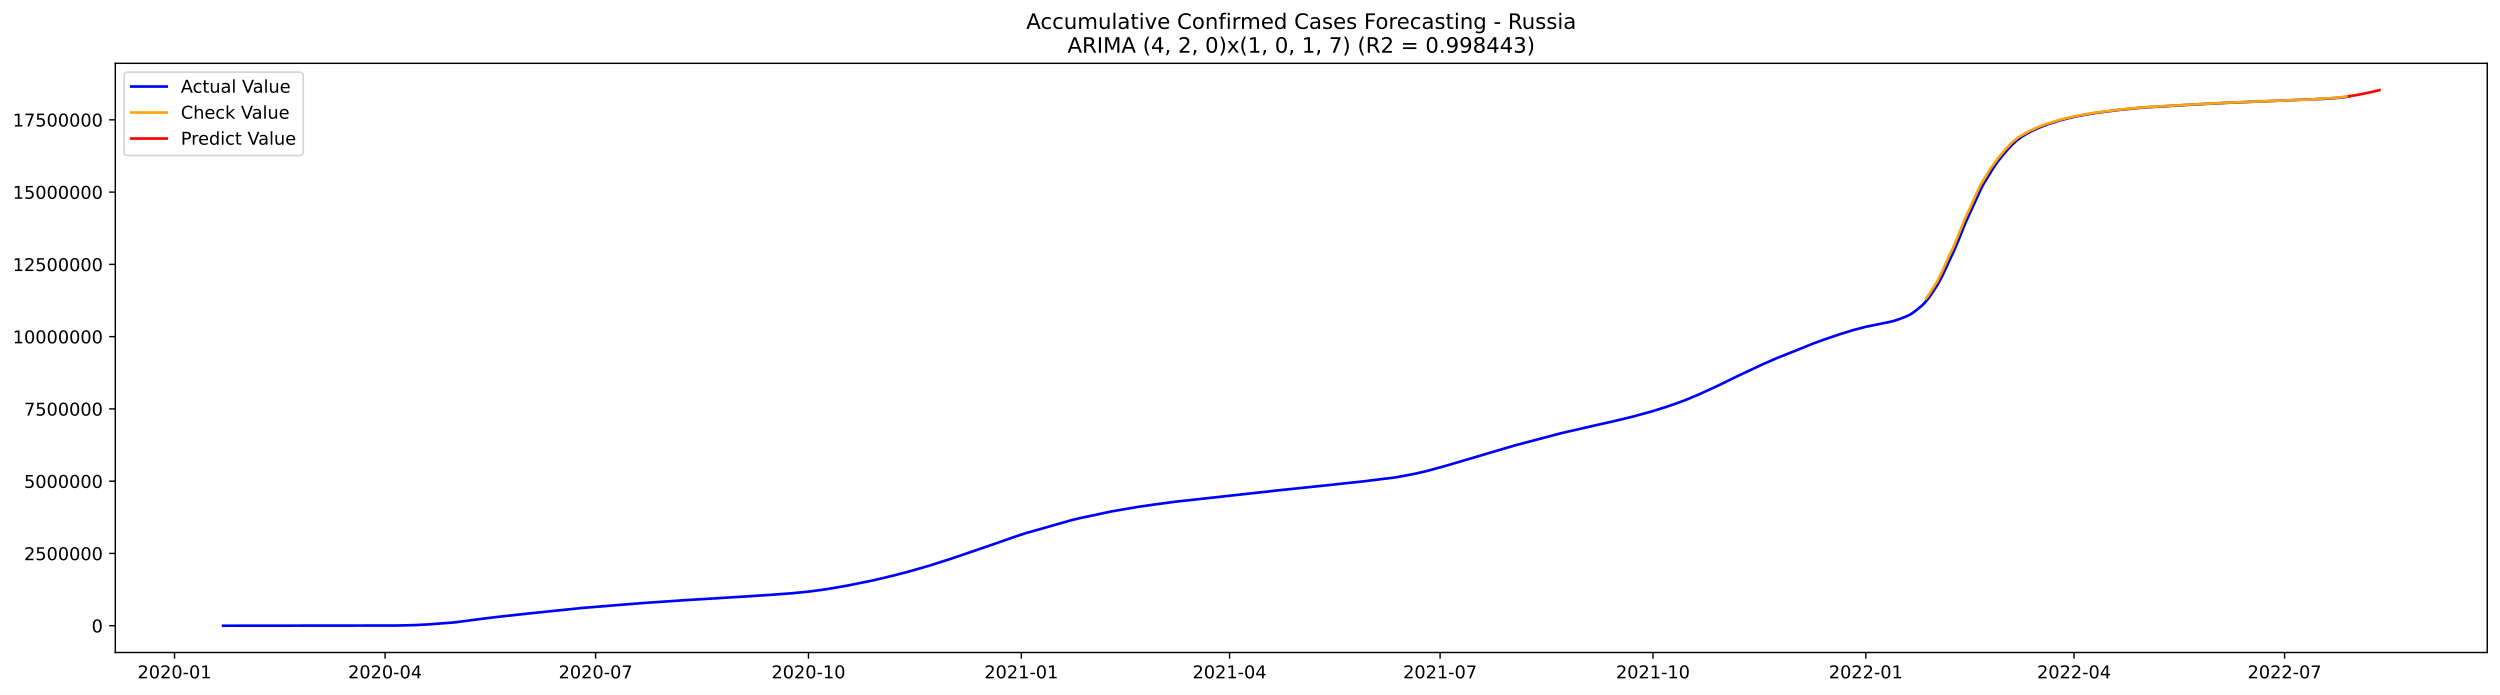
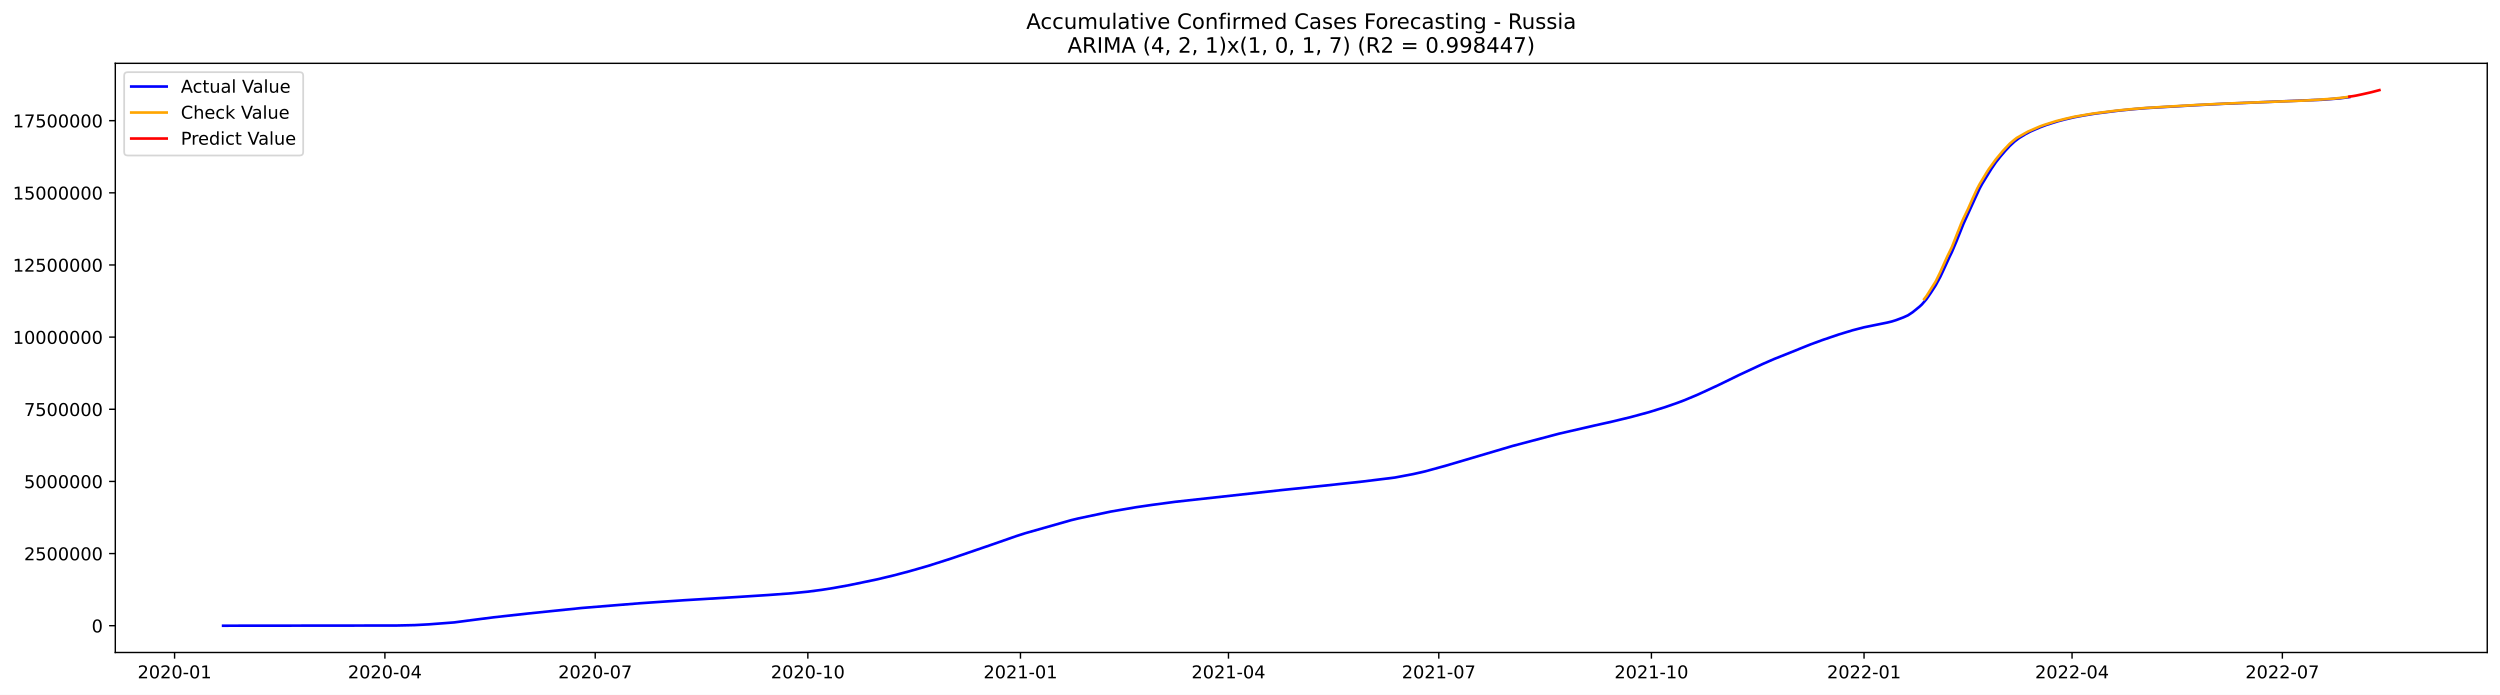
<svg xmlns="http://www.w3.org/2000/svg" xmlns:xlink="http://www.w3.org/1999/xlink" width="1411.5pt" height="392.274pt" viewBox="0 0 1411.5 392.274" version="1.1">
  <defs>
    <style type="text/css">*{stroke-linejoin: round; stroke-linecap: butt}</style>
  </defs>
  <g id="figure_1">
    <g id="patch_1">
      <path d="M 0 392.274  L 1411.5 392.274  L 1411.5 0  L 0 0  z " style="fill: #ffffff" />
    </g>
    <g id="axes_1">
      <g id="patch_2">
        <path d="M 65.1 368.396  L 1404.3 368.396  L 1404.3 35.755  L 65.1 35.755  z " style="fill: #ffffff" />
      </g>
      <g id="matplotlib.axis_1">
        <g id="xtick_1">
          <g id="line2d_1">
            <defs>
-               <path id="m074d031aac" d="M 0 0  L 0 3.5  " style="stroke: #000000; stroke-width: 0.8" />
+               <path id="md9a8043c31" d="M 0 0  L 0 3.5  " style="stroke: #000000; stroke-width: 0.8" />
            </defs>
            <g>
-               <use xlink:href="#m074d031aac" x="98.541" y="368.396" style="stroke: #000000; stroke-width: 0.8" />
+               <use xlink:href="#md9a8043c31" x="98.57" y="368.396" style="stroke: #000000; stroke-width: 0.8" />
            </g>
          </g>
          <g id="text_1">
-             <g transform="translate(77.64941 382.9939)scale(0.1 -0.1)">
+             <g transform="translate(77.67881 382.9939)scale(0.1 -0.1)">
              <defs>
                <path id="DejaVuSans-32" d="M 1228 531  L 3431 531  L 3431 0  L 469 0  L 469 531  Q 828 903 1448 1529  Q 2069 2156 2228 2338  Q 2531 2678 2651 2914  Q 2772 3150 2772 3378  Q 2772 3750 2511 3984  Q 2250 4219 1831 4219  Q 1534 4219 1204 4116  Q 875 4013 500 3803  L 500 4441  Q 881 4594 1212 4672  Q 1544 4750 1819 4750  Q 2544 4750 2975 4387  Q 3406 4025 3406 3419  Q 3406 3131 3298 2873  Q 3191 2616 2906 2266  Q 2828 2175 2409 1742  Q 1991 1309 1228 531  z " transform="scale(0.015625)" />
                <path id="DejaVuSans-30" d="M 2034 4250  Q 1547 4250 1301 3770  Q 1056 3291 1056 2328  Q 1056 1369 1301 889  Q 1547 409 2034 409  Q 2525 409 2770 889  Q 3016 1369 3016 2328  Q 3016 3291 2770 3770  Q 2525 4250 2034 4250  z M 2034 4750  Q 2819 4750 3233 4129  Q 3647 3509 3647 2328  Q 3647 1150 3233 529  Q 2819 -91 2034 -91  Q 1250 -91 836 529  Q 422 1150 422 2328  Q 422 3509 836 4129  Q 1250 4750 2034 4750  z " transform="scale(0.015625)" />
                <path id="DejaVuSans-2d" d="M 313 2009  L 1997 2009  L 1997 1497  L 313 1497  L 313 2009  z " transform="scale(0.015625)" />
                <path id="DejaVuSans-31" d="M 794 531  L 1825 531  L 1825 4091  L 703 3866  L 703 4441  L 1819 4666  L 2450 4666  L 2450 531  L 3481 531  L 3481 0  L 794 0  L 794 531  z " transform="scale(0.015625)" />
              </defs>
              <use xlink:href="#DejaVuSans-32" />
              <use xlink:href="#DejaVuSans-30" x="63.623" />
              <use xlink:href="#DejaVuSans-32" x="127.246" />
              <use xlink:href="#DejaVuSans-30" x="190.869" />
              <use xlink:href="#DejaVuSans-2d" x="254.492" />
              <use xlink:href="#DejaVuSans-30" x="290.576" />
              <use xlink:href="#DejaVuSans-31" x="354.199" />
            </g>
          </g>
        </g>
        <g id="xtick_2">
          <g id="line2d_2">
            <g>
-               <use xlink:href="#m074d031aac" x="217.412" y="368.396" style="stroke: #000000; stroke-width: 0.8" />
+               <use xlink:href="#md9a8043c31" x="217.314" y="368.396" style="stroke: #000000; stroke-width: 0.8" />
            </g>
          </g>
          <g id="text_2">
-             <g transform="translate(196.521 382.9939)scale(0.1 -0.1)">
+             <g transform="translate(196.423 382.9939)scale(0.1 -0.1)">
              <defs>
                <path id="DejaVuSans-34" d="M 2419 4116  L 825 1625  L 2419 1625  L 2419 4116  z M 2253 4666  L 3047 4666  L 3047 1625  L 3713 1625  L 3713 1100  L 3047 1100  L 3047 0  L 2419 0  L 2419 1100  L 313 1100  L 313 1709  L 2253 4666  z " transform="scale(0.015625)" />
              </defs>
              <use xlink:href="#DejaVuSans-32" />
              <use xlink:href="#DejaVuSans-30" x="63.623" />
              <use xlink:href="#DejaVuSans-32" x="127.246" />
              <use xlink:href="#DejaVuSans-30" x="190.869" />
              <use xlink:href="#DejaVuSans-2d" x="254.492" />
              <use xlink:href="#DejaVuSans-30" x="290.576" />
              <use xlink:href="#DejaVuSans-34" x="354.199" />
            </g>
          </g>
        </g>
        <g id="xtick_3">
          <g id="line2d_3">
            <g>
-               <use xlink:href="#m074d031aac" x="336.284" y="368.396" style="stroke: #000000; stroke-width: 0.8" />
+               <use xlink:href="#md9a8043c31" x="336.059" y="368.396" style="stroke: #000000; stroke-width: 0.8" />
            </g>
          </g>
          <g id="text_3">
-             <g transform="translate(315.3927 382.9939)scale(0.1 -0.1)">
+             <g transform="translate(315.1673 382.9939)scale(0.1 -0.1)">
              <defs>
                <path id="DejaVuSans-37" d="M 525 4666  L 3525 4666  L 3525 4397  L 1831 0  L 1172 0  L 2766 4134  L 525 4134  L 525 4666  z " transform="scale(0.015625)" />
              </defs>
              <use xlink:href="#DejaVuSans-32" />
              <use xlink:href="#DejaVuSans-30" x="63.623" />
              <use xlink:href="#DejaVuSans-32" x="127.246" />
              <use xlink:href="#DejaVuSans-30" x="190.869" />
              <use xlink:href="#DejaVuSans-2d" x="254.492" />
              <use xlink:href="#DejaVuSans-30" x="290.576" />
              <use xlink:href="#DejaVuSans-37" x="354.199" />
            </g>
          </g>
        </g>
        <g id="xtick_4">
          <g id="line2d_4">
            <g>
-               <use xlink:href="#m074d031aac" x="456.462" y="368.396" style="stroke: #000000; stroke-width: 0.8" />
+               <use xlink:href="#md9a8043c31" x="456.108" y="368.396" style="stroke: #000000; stroke-width: 0.8" />
            </g>
          </g>
          <g id="text_4">
-             <g transform="translate(435.5706 382.9939)scale(0.1 -0.1)">
+             <g transform="translate(435.2164 382.9939)scale(0.1 -0.1)">
              <use xlink:href="#DejaVuSans-32" />
              <use xlink:href="#DejaVuSans-30" x="63.623" />
              <use xlink:href="#DejaVuSans-32" x="127.246" />
              <use xlink:href="#DejaVuSans-30" x="190.869" />
              <use xlink:href="#DejaVuSans-2d" x="254.492" />
              <use xlink:href="#DejaVuSans-31" x="290.576" />
              <use xlink:href="#DejaVuSans-30" x="354.199" />
            </g>
          </g>
        </g>
        <g id="xtick_5">
          <g id="line2d_5">
            <g>
-               <use xlink:href="#m074d031aac" x="576.64" y="368.396" style="stroke: #000000; stroke-width: 0.8" />
+               <use xlink:href="#md9a8043c31" x="576.157" y="368.396" style="stroke: #000000; stroke-width: 0.8" />
            </g>
          </g>
          <g id="text_5">
-             <g transform="translate(555.7485 382.9939)scale(0.1 -0.1)">
+             <g transform="translate(555.2655 382.9939)scale(0.1 -0.1)">
              <use xlink:href="#DejaVuSans-32" />
              <use xlink:href="#DejaVuSans-30" x="63.623" />
              <use xlink:href="#DejaVuSans-32" x="127.246" />
              <use xlink:href="#DejaVuSans-31" x="190.869" />
              <use xlink:href="#DejaVuSans-2d" x="254.492" />
              <use xlink:href="#DejaVuSans-30" x="290.576" />
              <use xlink:href="#DejaVuSans-31" x="354.199" />
            </g>
          </g>
        </g>
        <g id="xtick_6">
          <g id="line2d_6">
            <g>
-               <use xlink:href="#m074d031aac" x="694.205" y="368.396" style="stroke: #000000; stroke-width: 0.8" />
+               <use xlink:href="#md9a8043c31" x="693.596" y="368.396" style="stroke: #000000; stroke-width: 0.8" />
            </g>
          </g>
          <g id="text_6">
-             <g transform="translate(673.3139 382.9939)scale(0.1 -0.1)">
+             <g transform="translate(672.7048 382.9939)scale(0.1 -0.1)">
              <use xlink:href="#DejaVuSans-32" />
              <use xlink:href="#DejaVuSans-30" x="63.623" />
              <use xlink:href="#DejaVuSans-32" x="127.246" />
              <use xlink:href="#DejaVuSans-31" x="190.869" />
              <use xlink:href="#DejaVuSans-2d" x="254.492" />
              <use xlink:href="#DejaVuSans-30" x="290.576" />
              <use xlink:href="#DejaVuSans-34" x="354.199" />
            </g>
          </g>
        </g>
        <g id="xtick_7">
          <g id="line2d_7">
            <g>
-               <use xlink:href="#m074d031aac" x="813.077" y="368.396" style="stroke: #000000; stroke-width: 0.8" />
+               <use xlink:href="#md9a8043c31" x="812.34" y="368.396" style="stroke: #000000; stroke-width: 0.8" />
            </g>
          </g>
          <g id="text_7">
-             <g transform="translate(792.1855 382.9939)scale(0.1 -0.1)">
+             <g transform="translate(791.4491 382.9939)scale(0.1 -0.1)">
              <use xlink:href="#DejaVuSans-32" />
              <use xlink:href="#DejaVuSans-30" x="63.623" />
              <use xlink:href="#DejaVuSans-32" x="127.246" />
              <use xlink:href="#DejaVuSans-31" x="190.869" />
              <use xlink:href="#DejaVuSans-2d" x="254.492" />
              <use xlink:href="#DejaVuSans-30" x="290.576" />
              <use xlink:href="#DejaVuSans-37" x="354.199" />
            </g>
          </g>
        </g>
        <g id="xtick_8">
          <g id="line2d_8">
            <g>
-               <use xlink:href="#m074d031aac" x="933.255" y="368.396" style="stroke: #000000; stroke-width: 0.8" />
+               <use xlink:href="#md9a8043c31" x="932.39" y="368.396" style="stroke: #000000; stroke-width: 0.8" />
            </g>
          </g>
          <g id="text_8">
-             <g transform="translate(912.3634 382.9939)scale(0.1 -0.1)">
+             <g transform="translate(911.4982 382.9939)scale(0.1 -0.1)">
              <use xlink:href="#DejaVuSans-32" />
              <use xlink:href="#DejaVuSans-30" x="63.623" />
              <use xlink:href="#DejaVuSans-32" x="127.246" />
              <use xlink:href="#DejaVuSans-31" x="190.869" />
              <use xlink:href="#DejaVuSans-2d" x="254.492" />
              <use xlink:href="#DejaVuSans-31" x="290.576" />
              <use xlink:href="#DejaVuSans-30" x="354.199" />
            </g>
          </g>
        </g>
        <g id="xtick_9">
          <g id="line2d_9">
            <g>
-               <use xlink:href="#m074d031aac" x="1053.433" y="368.396" style="stroke: #000000; stroke-width: 0.8" />
+               <use xlink:href="#md9a8043c31" x="1052.439" y="368.396" style="stroke: #000000; stroke-width: 0.8" />
            </g>
          </g>
          <g id="text_9">
-             <g transform="translate(1032.541 382.9939)scale(0.1 -0.1)">
+             <g transform="translate(1031.547 382.9939)scale(0.1 -0.1)">
              <use xlink:href="#DejaVuSans-32" />
              <use xlink:href="#DejaVuSans-30" x="63.623" />
              <use xlink:href="#DejaVuSans-32" x="127.246" />
              <use xlink:href="#DejaVuSans-32" x="190.869" />
              <use xlink:href="#DejaVuSans-2d" x="254.492" />
              <use xlink:href="#DejaVuSans-30" x="290.576" />
              <use xlink:href="#DejaVuSans-31" x="354.199" />
            </g>
          </g>
        </g>
        <g id="xtick_10">
          <g id="line2d_10">
            <g>
-               <use xlink:href="#m074d031aac" x="1170.998" y="368.396" style="stroke: #000000; stroke-width: 0.8" />
+               <use xlink:href="#md9a8043c31" x="1169.878" y="368.396" style="stroke: #000000; stroke-width: 0.8" />
            </g>
          </g>
          <g id="text_10">
-             <g transform="translate(1150.107 382.9939)scale(0.1 -0.1)">
+             <g transform="translate(1148.987 382.9939)scale(0.1 -0.1)">
              <use xlink:href="#DejaVuSans-32" />
              <use xlink:href="#DejaVuSans-30" x="63.623" />
              <use xlink:href="#DejaVuSans-32" x="127.246" />
              <use xlink:href="#DejaVuSans-32" x="190.869" />
              <use xlink:href="#DejaVuSans-2d" x="254.492" />
              <use xlink:href="#DejaVuSans-30" x="290.576" />
              <use xlink:href="#DejaVuSans-34" x="354.199" />
            </g>
          </g>
        </g>
        <g id="xtick_11">
          <g id="line2d_11">
            <g>
-               <use xlink:href="#m074d031aac" x="1289.87" y="368.396" style="stroke: #000000; stroke-width: 0.8" />
+               <use xlink:href="#md9a8043c31" x="1288.622" y="368.396" style="stroke: #000000; stroke-width: 0.8" />
            </g>
          </g>
          <g id="text_11">
-             <g transform="translate(1268.978 382.9939)scale(0.1 -0.1)">
+             <g transform="translate(1267.731 382.9939)scale(0.1 -0.1)">
              <use xlink:href="#DejaVuSans-32" />
              <use xlink:href="#DejaVuSans-30" x="63.623" />
              <use xlink:href="#DejaVuSans-32" x="127.246" />
              <use xlink:href="#DejaVuSans-32" x="190.869" />
              <use xlink:href="#DejaVuSans-2d" x="254.492" />
              <use xlink:href="#DejaVuSans-30" x="290.576" />
              <use xlink:href="#DejaVuSans-37" x="354.199" />
            </g>
          </g>
        </g>
      </g>
      <g id="matplotlib.axis_2">
        <g id="ytick_1">
          <g id="line2d_12">
            <defs>
-               <path id="mcab93f24d8" d="M 0 0  L -3.5 0  " style="stroke: #000000; stroke-width: 0.8" />
+               <path id="m7328757eec" d="M 0 0  L -3.5 0  " style="stroke: #000000; stroke-width: 0.8" />
            </defs>
            <g>
-               <use xlink:href="#mcab93f24d8" x="65.1" y="353.276" style="stroke: #000000; stroke-width: 0.8" />
+               <use xlink:href="#m7328757eec" x="65.1" y="353.276" style="stroke: #000000; stroke-width: 0.8" />
            </g>
          </g>
          <g id="text_12">
            <g transform="translate(51.7375 357.0747)scale(0.1 -0.1)">
              <use xlink:href="#DejaVuSans-30" />
            </g>
          </g>
        </g>
        <g id="ytick_2">
          <g id="line2d_13">
            <g>
-               <use xlink:href="#mcab93f24d8" x="65.1" y="312.472" style="stroke: #000000; stroke-width: 0.8" />
+               <use xlink:href="#m7328757eec" x="65.1" y="312.541" style="stroke: #000000; stroke-width: 0.8" />
            </g>
          </g>
          <g id="text_13">
-             <g transform="translate(13.5625 316.2709)scale(0.1 -0.1)">
+             <g transform="translate(13.5625 316.3399)scale(0.1 -0.1)">
              <defs>
                <path id="DejaVuSans-35" d="M 691 4666  L 3169 4666  L 3169 4134  L 1269 4134  L 1269 2991  Q 1406 3038 1543 3061  Q 1681 3084 1819 3084  Q 2600 3084 3056 2656  Q 3513 2228 3513 1497  Q 3513 744 3044 326  Q 2575 -91 1722 -91  Q 1428 -91 1123 -41  Q 819 9 494 109  L 494 744  Q 775 591 1075 516  Q 1375 441 1709 441  Q 2250 441 2565 725  Q 2881 1009 2881 1497  Q 2881 1984 2565 2268  Q 2250 2553 1709 2553  Q 1456 2553 1204 2497  Q 953 2441 691 2322  L 691 4666  z " transform="scale(0.015625)" />
              </defs>
              <use xlink:href="#DejaVuSans-32" />
              <use xlink:href="#DejaVuSans-35" x="63.623" />
              <use xlink:href="#DejaVuSans-30" x="127.246" />
              <use xlink:href="#DejaVuSans-30" x="190.869" />
              <use xlink:href="#DejaVuSans-30" x="254.492" />
              <use xlink:href="#DejaVuSans-30" x="318.115" />
              <use xlink:href="#DejaVuSans-30" x="381.738" />
            </g>
          </g>
        </g>
        <g id="ytick_3">
          <g id="line2d_14">
            <g>
-               <use xlink:href="#mcab93f24d8" x="65.1" y="271.668" style="stroke: #000000; stroke-width: 0.8" />
+               <use xlink:href="#m7328757eec" x="65.1" y="271.806" style="stroke: #000000; stroke-width: 0.8" />
            </g>
          </g>
          <g id="text_14">
-             <g transform="translate(13.5625 275.4671)scale(0.1 -0.1)">
+             <g transform="translate(13.5625 275.605)scale(0.1 -0.1)">
              <use xlink:href="#DejaVuSans-35" />
              <use xlink:href="#DejaVuSans-30" x="63.623" />
              <use xlink:href="#DejaVuSans-30" x="127.246" />
              <use xlink:href="#DejaVuSans-30" x="190.869" />
              <use xlink:href="#DejaVuSans-30" x="254.492" />
              <use xlink:href="#DejaVuSans-30" x="318.115" />
              <use xlink:href="#DejaVuSans-30" x="381.738" />
            </g>
          </g>
        </g>
        <g id="ytick_4">
          <g id="line2d_15">
            <g>
-               <use xlink:href="#mcab93f24d8" x="65.1" y="230.864" style="stroke: #000000; stroke-width: 0.8" />
+               <use xlink:href="#m7328757eec" x="65.1" y="231.071" style="stroke: #000000; stroke-width: 0.8" />
            </g>
          </g>
          <g id="text_15">
-             <g transform="translate(13.5625 234.6634)scale(0.1 -0.1)">
+             <g transform="translate(13.5625 234.8702)scale(0.1 -0.1)">
              <use xlink:href="#DejaVuSans-37" />
              <use xlink:href="#DejaVuSans-35" x="63.623" />
              <use xlink:href="#DejaVuSans-30" x="127.246" />
              <use xlink:href="#DejaVuSans-30" x="190.869" />
              <use xlink:href="#DejaVuSans-30" x="254.492" />
              <use xlink:href="#DejaVuSans-30" x="318.115" />
              <use xlink:href="#DejaVuSans-30" x="381.738" />
            </g>
          </g>
        </g>
        <g id="ytick_5">
          <g id="line2d_16">
            <g>
-               <use xlink:href="#mcab93f24d8" x="65.1" y="190.06" style="stroke: #000000; stroke-width: 0.8" />
+               <use xlink:href="#m7328757eec" x="65.1" y="190.336" style="stroke: #000000; stroke-width: 0.8" />
            </g>
          </g>
          <g id="text_16">
-             <g transform="translate(7.2 193.8596)scale(0.1 -0.1)">
+             <g transform="translate(7.2 194.1354)scale(0.1 -0.1)">
              <use xlink:href="#DejaVuSans-31" />
              <use xlink:href="#DejaVuSans-30" x="63.623" />
              <use xlink:href="#DejaVuSans-30" x="127.246" />
              <use xlink:href="#DejaVuSans-30" x="190.869" />
              <use xlink:href="#DejaVuSans-30" x="254.492" />
              <use xlink:href="#DejaVuSans-30" x="318.115" />
              <use xlink:href="#DejaVuSans-30" x="381.738" />
              <use xlink:href="#DejaVuSans-30" x="445.361" />
            </g>
          </g>
        </g>
        <g id="ytick_6">
          <g id="line2d_17">
            <g>
-               <use xlink:href="#mcab93f24d8" x="65.1" y="149.257" style="stroke: #000000; stroke-width: 0.8" />
+               <use xlink:href="#m7328757eec" x="65.1" y="149.601" style="stroke: #000000; stroke-width: 0.8" />
            </g>
          </g>
          <g id="text_17">
-             <g transform="translate(7.2 153.0558)scale(0.1 -0.1)">
+             <g transform="translate(7.2 153.4005)scale(0.1 -0.1)">
              <use xlink:href="#DejaVuSans-31" />
              <use xlink:href="#DejaVuSans-32" x="63.623" />
              <use xlink:href="#DejaVuSans-35" x="127.246" />
              <use xlink:href="#DejaVuSans-30" x="190.869" />
              <use xlink:href="#DejaVuSans-30" x="254.492" />
              <use xlink:href="#DejaVuSans-30" x="318.115" />
              <use xlink:href="#DejaVuSans-30" x="381.738" />
              <use xlink:href="#DejaVuSans-30" x="445.361" />
            </g>
          </g>
        </g>
        <g id="ytick_7">
          <g id="line2d_18">
            <g>
-               <use xlink:href="#mcab93f24d8" x="65.1" y="108.453" style="stroke: #000000; stroke-width: 0.8" />
+               <use xlink:href="#m7328757eec" x="65.1" y="108.866" style="stroke: #000000; stroke-width: 0.8" />
            </g>
          </g>
          <g id="text_18">
-             <g transform="translate(7.2 112.252)scale(0.1 -0.1)">
+             <g transform="translate(7.2 112.6657)scale(0.1 -0.1)">
              <use xlink:href="#DejaVuSans-31" />
              <use xlink:href="#DejaVuSans-35" x="63.623" />
              <use xlink:href="#DejaVuSans-30" x="127.246" />
              <use xlink:href="#DejaVuSans-30" x="190.869" />
              <use xlink:href="#DejaVuSans-30" x="254.492" />
              <use xlink:href="#DejaVuSans-30" x="318.115" />
              <use xlink:href="#DejaVuSans-30" x="381.738" />
              <use xlink:href="#DejaVuSans-30" x="445.361" />
            </g>
          </g>
        </g>
        <g id="ytick_8">
          <g id="line2d_19">
            <g>
-               <use xlink:href="#mcab93f24d8" x="65.1" y="67.649" style="stroke: #000000; stroke-width: 0.8" />
+               <use xlink:href="#m7328757eec" x="65.1" y="68.132" style="stroke: #000000; stroke-width: 0.8" />
            </g>
          </g>
          <g id="text_19">
-             <g transform="translate(7.2 71.44821)scale(0.1 -0.1)">
+             <g transform="translate(7.2 71.93087)scale(0.1 -0.1)">
              <use xlink:href="#DejaVuSans-31" />
              <use xlink:href="#DejaVuSans-37" x="63.623" />
              <use xlink:href="#DejaVuSans-35" x="127.246" />
              <use xlink:href="#DejaVuSans-30" x="190.869" />
              <use xlink:href="#DejaVuSans-30" x="254.492" />
              <use xlink:href="#DejaVuSans-30" x="318.115" />
              <use xlink:href="#DejaVuSans-30" x="381.738" />
              <use xlink:href="#DejaVuSans-30" x="445.361" />
            </g>
          </g>
        </g>
      </g>
      <g id="line2d_20">
-         <path d="M 125.973 353.276  L 223.944 353.172  L 234.394 352.931  L 242.232 352.506  L 256.601 351.408  L 265.745 350.209  L 278.808 348.531  L 298.402 346.368  L 328.446 343.268  L 361.103 340.607  L 385.923 338.903  L 415.967 337.078  L 434.255 335.902  L 447.318 334.931  L 456.462 334.022  L 462.993 333.179  L 469.525 332.193  L 478.669 330.575  L 493.038 327.643  L 503.488 325.201  L 513.938 322.463  L 524.389 319.46  L 537.451 315.294  L 554.433 309.487  L 559.658 307.696  L 574.027 302.679  L 579.252 300.986  L 605.378 293.564  L 609.297 292.621  L 627.585 288.741  L 641.954 286.269  L 651.098 284.935  L 664.161 283.195  L 724.25 276.565  L 747.763 274.132  L 769.97 271.74  L 788.258 269.482  L 798.708 267.502  L 805.239 266.021  L 816.996 262.786  L 854.878 251.585  L 881.004 244.68  L 900.598 240.17  L 911.048 237.836  L 921.498 235.311  L 931.949 232.478  L 941.093 229.627  L 947.624 227.355  L 951.543 225.89  L 959.38 222.616  L 971.137 217.186  L 981.587 212.069  L 994.65 205.939  L 1002.488 202.492  L 1023.388 194.103  L 1029.92 191.707  L 1039.064 188.592  L 1046.901 186.204  L 1053.433 184.511  L 1058.658 183.439  L 1066.496 181.849  L 1069.108 181.216  L 1071.721 180.391  L 1075.64 178.916  L 1078.252 177.739  L 1080.865 176.011  L 1084.783 172.837  L 1086.09 171.628  L 1088.702 168.602  L 1091.315 164.806  L 1093.927 160.762  L 1096.54 155.937  L 1099.153 150.34  L 1101.765 144.641  L 1103.071 141.963  L 1105.684 135.808  L 1109.603 126.016  L 1116.134 111.677  L 1118.747 106.041  L 1120.053 103.595  L 1125.278 95.076  L 1127.891 91.22  L 1130.503 87.925  L 1133.116 84.855  L 1135.728 82.02  L 1138.341 79.559  L 1140.954 77.546  L 1144.872 75.145  L 1147.485 73.773  L 1152.71 71.487  L 1156.629 69.999  L 1163.16 67.946  L 1167.079 66.924  L 1172.304 65.698  L 1177.529 64.723  L 1184.061 63.643  L 1197.124 61.988  L 1206.268 61.082  L 1212.799 60.539  L 1240.231 58.926  L 1257.213 58.064  L 1313.383 55.747  L 1322.527 55.005  L 1326.446 54.489  L 1326.446 54.489  " clip-path="url(#p7a6445a2a6)" style="fill: none; stroke: #0000ff; stroke-width: 1.5; stroke-linecap: square" />
+         <path d="M 125.973 353.276  L 223.839 353.172  L 234.278 352.932  L 242.107 352.508  L 256.461 351.411  L 265.595 350.215  L 278.644 348.539  L 298.217 346.38  L 328.229 343.285  L 360.851 340.628  L 385.644 338.928  L 415.656 337.105  L 433.925 335.932  L 446.974 334.962  L 456.108 334.055  L 463.937 333.034  L 470.461 332.01  L 479.596 330.355  L 495.254 327.103  L 504.388 324.921  L 513.523 322.515  L 523.962 319.517  L 537.01 315.358  L 553.974 309.561  L 559.193 307.773  L 573.547 302.764  L 578.767 301.074  L 604.864 293.665  L 608.779 292.724  L 627.047 288.85  L 641.401 286.382  L 650.535 285.05  L 663.584 283.313  L 723.609 276.694  L 747.096 274.265  L 769.279 271.877  L 787.548 269.623  L 797.987 267.647  L 804.511 266.168  L 816.255 262.939  L 854.097 251.756  L 880.194 244.864  L 899.768 240.361  L 910.207 238.031  L 920.646 235.51  L 931.085 232.682  L 940.219 229.836  L 946.743 227.568  L 950.658 226.105  L 958.487 222.836  L 970.231 217.416  L 981.975 211.684  L 995.024 205.598  L 1001.548 202.747  L 1022.426 194.372  L 1028.951 191.98  L 1038.085 188.871  L 1045.914 186.486  L 1052.439 184.796  L 1057.658 183.726  L 1065.487 182.139  L 1068.097 181.507  L 1070.707 180.683  L 1074.622 179.21  L 1077.231 178.036  L 1079.841 176.31  L 1083.756 173.142  L 1085.061 171.935  L 1087.67 168.914  L 1090.28 165.124  L 1092.89 161.088  L 1095.5 156.27  L 1098.11 150.683  L 1100.719 144.994  L 1102.024 142.32  L 1104.634 136.176  L 1108.549 126.4  L 1115.073 112.086  L 1117.683 106.459  L 1118.988 104.017  L 1124.207 95.512  L 1126.817 91.663  L 1129.427 88.374  L 1132.036 85.309  L 1134.646 82.478  L 1137.256 80.022  L 1139.866 78.012  L 1143.78 75.615  L 1146.39 74.245  L 1151.61 71.964  L 1155.524 70.477  L 1162.049 68.428  L 1165.963 67.408  L 1171.183 66.184  L 1176.402 65.21  L 1182.927 64.132  L 1195.976 62.481  L 1205.11 61.576  L 1211.634 61.033  L 1239.037 59.424  L 1256 58.563  L 1312.11 56.249  L 1321.244 55.509  L 1325.159 54.993  L 1326.464 54.796  L 1326.464 54.796  " clip-path="url(#p4a870db085)" style="fill: none; stroke: #0000ff; stroke-width: 1.5; stroke-linecap: square" />
      </g>
      <g id="line2d_21">
-         <path d="M 1087.396 168.557  L 1088.702 166.879  L 1093.927 158.625  L 1096.54 153.263  L 1100.459 144.486  L 1103.071 139.149  L 1109.603 122.975  L 1112.215 117.579  L 1114.828 111.651  L 1117.441 106.01  L 1118.747 103.535  L 1123.972 94.989  L 1127.891 89.586  L 1131.81 84.839  L 1135.728 80.708  L 1138.341 78.495  L 1139.647 77.427  L 1146.179 73.782  L 1151.404 71.451  L 1155.323 70  L 1163.16 67.585  L 1167.079 66.606  L 1172.304 65.42  L 1182.755 63.638  L 1197.124 61.845  L 1206.268 60.957  L 1212.799 60.446  L 1224.556 59.754  L 1237.618 58.985  L 1250.681 58.31  L 1265.05 57.671  L 1304.239 56.188  L 1318.608 55.218  L 1325.139 54.471  L 1326.446 54.295  L 1326.446 54.295  " clip-path="url(#p7a6445a2a6)" style="fill: none; stroke: #ffa500; stroke-width: 1.5; stroke-linecap: square" />
+         <path d="M 1086.366 168.875  L 1087.67 167.186  L 1092.89 158.93  L 1095.5 153.595  L 1099.414 144.864  L 1102.024 139.529  L 1107.244 126.31  L 1108.549 123.363  L 1111.158 117.964  L 1113.768 112.063  L 1116.378 106.424  L 1117.683 103.976  L 1121.597 97.482  L 1122.902 95.432  L 1126.817 90.03  L 1130.732 85.305  L 1134.646 81.16  L 1137.256 78.946  L 1138.561 77.911  L 1143.78 74.958  L 1145.085 74.239  L 1151.61 71.424  L 1154.219 70.484  L 1160.744 68.423  L 1165.963 67.093  L 1171.183 65.907  L 1181.622 64.129  L 1194.671 62.482  L 1202.5 61.704  L 1210.329 61.029  L 1224.683 60.163  L 1241.647 59.199  L 1257.305 58.452  L 1274.269 57.791  L 1291.232 57.157  L 1302.976 56.691  L 1317.33 55.72  L 1323.854 54.979  L 1326.464 54.584  L 1326.464 54.584  " clip-path="url(#p4a870db085)" style="fill: none; stroke: #ffa500; stroke-width: 1.5; stroke-linecap: square" />
      </g>
      <g id="line2d_22">
-         <path d="M 1326.446 54.295  L 1327.752 54.089  L 1329.058 53.891  L 1330.364 53.696  L 1331.671 53.463  L 1332.977 53.198  L 1334.283 52.934  L 1335.59 52.662  L 1336.896 52.38  L 1338.202 52.103  L 1339.508 51.828  L 1340.815 51.525  L 1342.121 51.2  L 1343.427 50.876  " clip-path="url(#p7a6445a2a6)" style="fill: none; stroke: #ff0000; stroke-width: 1.5; stroke-linecap: square" />
+         <path d="M 1326.464 54.584  L 1327.769 54.38  L 1329.074 54.18  L 1330.378 53.939  L 1331.683 53.666  L 1332.988 53.392  L 1334.293 53.108  L 1335.598 52.811  L 1336.903 52.519  L 1338.208 52.228  L 1339.513 51.909  L 1340.818 51.567  L 1342.122 51.226  L 1343.427 50.876  " clip-path="url(#p4a870db085)" style="fill: none; stroke: #ff0000; stroke-width: 1.5; stroke-linecap: square" />
      </g>
      <g id="patch_3">
        <path d="M 65.1 368.396  L 65.1 35.755  " style="fill: none; stroke: #000000; stroke-width: 0.8; stroke-linejoin: miter; stroke-linecap: square" />
      </g>
      <g id="patch_4">
        <path d="M 1404.3 368.396  L 1404.3 35.755  " style="fill: none; stroke: #000000; stroke-width: 0.8; stroke-linejoin: miter; stroke-linecap: square" />
      </g>
      <g id="patch_5">
        <path d="M 65.1 368.396  L 1404.3 368.396  " style="fill: none; stroke: #000000; stroke-width: 0.8; stroke-linejoin: miter; stroke-linecap: square" />
      </g>
      <g id="patch_6">
        <path d="M 65.1 35.755  L 1404.3 35.755  " style="fill: none; stroke: #000000; stroke-width: 0.8; stroke-linejoin: miter; stroke-linecap: square" />
      </g>
      <g id="text_20">
        <g transform="translate(579.4322 16.31812)scale(0.12 -0.12)">
          <defs>
            <path id="DejaVuSans-41" d="M 2188 4044  L 1331 1722  L 3047 1722  L 2188 4044  z M 1831 4666  L 2547 4666  L 4325 0  L 3669 0  L 3244 1197  L 1141 1197  L 716 0  L 50 0  L 1831 4666  z " transform="scale(0.015625)" />
            <path id="DejaVuSans-63" d="M 3122 3366  L 3122 2828  Q 2878 2963 2633 3030  Q 2388 3097 2138 3097  Q 1578 3097 1268 2742  Q 959 2388 959 1747  Q 959 1106 1268 751  Q 1578 397 2138 397  Q 2388 397 2633 464  Q 2878 531 3122 666  L 3122 134  Q 2881 22 2623 -34  Q 2366 -91 2075 -91  Q 1284 -91 818 406  Q 353 903 353 1747  Q 353 2603 823 3093  Q 1294 3584 2113 3584  Q 2378 3584 2631 3529  Q 2884 3475 3122 3366  z " transform="scale(0.015625)" />
            <path id="DejaVuSans-75" d="M 544 1381  L 544 3500  L 1119 3500  L 1119 1403  Q 1119 906 1312 657  Q 1506 409 1894 409  Q 2359 409 2629 706  Q 2900 1003 2900 1516  L 2900 3500  L 3475 3500  L 3475 0  L 2900 0  L 2900 538  Q 2691 219 2414 64  Q 2138 -91 1772 -91  Q 1169 -91 856 284  Q 544 659 544 1381  z M 1991 3584  L 1991 3584  z " transform="scale(0.015625)" />
            <path id="DejaVuSans-6d" d="M 3328 2828  Q 3544 3216 3844 3400  Q 4144 3584 4550 3584  Q 5097 3584 5394 3201  Q 5691 2819 5691 2113  L 5691 0  L 5113 0  L 5113 2094  Q 5113 2597 4934 2840  Q 4756 3084 4391 3084  Q 3944 3084 3684 2787  Q 3425 2491 3425 1978  L 3425 0  L 2847 0  L 2847 2094  Q 2847 2600 2669 2842  Q 2491 3084 2119 3084  Q 1678 3084 1418 2786  Q 1159 2488 1159 1978  L 1159 0  L 581 0  L 581 3500  L 1159 3500  L 1159 2956  Q 1356 3278 1631 3431  Q 1906 3584 2284 3584  Q 2666 3584 2933 3390  Q 3200 3197 3328 2828  z " transform="scale(0.015625)" />
            <path id="DejaVuSans-6c" d="M 603 4863  L 1178 4863  L 1178 0  L 603 0  L 603 4863  z " transform="scale(0.015625)" />
            <path id="DejaVuSans-61" d="M 2194 1759  Q 1497 1759 1228 1600  Q 959 1441 959 1056  Q 959 750 1161 570  Q 1363 391 1709 391  Q 2188 391 2477 730  Q 2766 1069 2766 1631  L 2766 1759  L 2194 1759  z M 3341 1997  L 3341 0  L 2766 0  L 2766 531  Q 2569 213 2275 61  Q 1981 -91 1556 -91  Q 1019 -91 701 211  Q 384 513 384 1019  Q 384 1609 779 1909  Q 1175 2209 1959 2209  L 2766 2209  L 2766 2266  Q 2766 2663 2505 2880  Q 2244 3097 1772 3097  Q 1472 3097 1187 3025  Q 903 2953 641 2809  L 641 3341  Q 956 3463 1253 3523  Q 1550 3584 1831 3584  Q 2591 3584 2966 3190  Q 3341 2797 3341 1997  z " transform="scale(0.015625)" />
            <path id="DejaVuSans-74" d="M 1172 4494  L 1172 3500  L 2356 3500  L 2356 3053  L 1172 3053  L 1172 1153  Q 1172 725 1289 603  Q 1406 481 1766 481  L 2356 481  L 2356 0  L 1766 0  Q 1100 0 847 248  Q 594 497 594 1153  L 594 3053  L 172 3053  L 172 3500  L 594 3500  L 594 4494  L 1172 4494  z " transform="scale(0.015625)" />
            <path id="DejaVuSans-69" d="M 603 3500  L 1178 3500  L 1178 0  L 603 0  L 603 3500  z M 603 4863  L 1178 4863  L 1178 4134  L 603 4134  L 603 4863  z " transform="scale(0.015625)" />
            <path id="DejaVuSans-76" d="M 191 3500  L 800 3500  L 1894 563  L 2988 3500  L 3597 3500  L 2284 0  L 1503 0  L 191 3500  z " transform="scale(0.015625)" />
            <path id="DejaVuSans-65" d="M 3597 1894  L 3597 1613  L 953 1613  Q 991 1019 1311 708  Q 1631 397 2203 397  Q 2534 397 2845 478  Q 3156 559 3463 722  L 3463 178  Q 3153 47 2828 -22  Q 2503 -91 2169 -91  Q 1331 -91 842 396  Q 353 884 353 1716  Q 353 2575 817 3079  Q 1281 3584 2069 3584  Q 2775 3584 3186 3129  Q 3597 2675 3597 1894  z M 3022 2063  Q 3016 2534 2758 2815  Q 2500 3097 2075 3097  Q 1594 3097 1305 2825  Q 1016 2553 972 2059  L 3022 2063  z " transform="scale(0.015625)" />
            <path id="DejaVuSans-20" transform="scale(0.015625)" />
            <path id="DejaVuSans-43" d="M 4122 4306  L 4122 3641  Q 3803 3938 3442 4084  Q 3081 4231 2675 4231  Q 1875 4231 1450 3742  Q 1025 3253 1025 2328  Q 1025 1406 1450 917  Q 1875 428 2675 428  Q 3081 428 3442 575  Q 3803 722 4122 1019  L 4122 359  Q 3791 134 3420 21  Q 3050 -91 2638 -91  Q 1578 -91 968 557  Q 359 1206 359 2328  Q 359 3453 968 4101  Q 1578 4750 2638 4750  Q 3056 4750 3426 4639  Q 3797 4528 4122 4306  z " transform="scale(0.015625)" />
            <path id="DejaVuSans-6f" d="M 1959 3097  Q 1497 3097 1228 2736  Q 959 2375 959 1747  Q 959 1119 1226 758  Q 1494 397 1959 397  Q 2419 397 2687 759  Q 2956 1122 2956 1747  Q 2956 2369 2687 2733  Q 2419 3097 1959 3097  z M 1959 3584  Q 2709 3584 3137 3096  Q 3566 2609 3566 1747  Q 3566 888 3137 398  Q 2709 -91 1959 -91  Q 1206 -91 779 398  Q 353 888 353 1747  Q 353 2609 779 3096  Q 1206 3584 1959 3584  z " transform="scale(0.015625)" />
            <path id="DejaVuSans-6e" d="M 3513 2113  L 3513 0  L 2938 0  L 2938 2094  Q 2938 2591 2744 2837  Q 2550 3084 2163 3084  Q 1697 3084 1428 2787  Q 1159 2491 1159 1978  L 1159 0  L 581 0  L 581 3500  L 1159 3500  L 1159 2956  Q 1366 3272 1645 3428  Q 1925 3584 2291 3584  Q 2894 3584 3203 3211  Q 3513 2838 3513 2113  z " transform="scale(0.015625)" />
            <path id="DejaVuSans-66" d="M 2375 4863  L 2375 4384  L 1825 4384  Q 1516 4384 1395 4259  Q 1275 4134 1275 3809  L 1275 3500  L 2222 3500  L 2222 3053  L 1275 3053  L 1275 0  L 697 0  L 697 3053  L 147 3053  L 147 3500  L 697 3500  L 697 3744  Q 697 4328 969 4595  Q 1241 4863 1831 4863  L 2375 4863  z " transform="scale(0.015625)" />
            <path id="DejaVuSans-72" d="M 2631 2963  Q 2534 3019 2420 3045  Q 2306 3072 2169 3072  Q 1681 3072 1420 2755  Q 1159 2438 1159 1844  L 1159 0  L 581 0  L 581 3500  L 1159 3500  L 1159 2956  Q 1341 3275 1631 3429  Q 1922 3584 2338 3584  Q 2397 3584 2469 3576  Q 2541 3569 2628 3553  L 2631 2963  z " transform="scale(0.015625)" />
            <path id="DejaVuSans-64" d="M 2906 2969  L 2906 4863  L 3481 4863  L 3481 0  L 2906 0  L 2906 525  Q 2725 213 2448 61  Q 2172 -91 1784 -91  Q 1150 -91 751 415  Q 353 922 353 1747  Q 353 2572 751 3078  Q 1150 3584 1784 3584  Q 2172 3584 2448 3432  Q 2725 3281 2906 2969  z M 947 1747  Q 947 1113 1208 752  Q 1469 391 1925 391  Q 2381 391 2643 752  Q 2906 1113 2906 1747  Q 2906 2381 2643 2742  Q 2381 3103 1925 3103  Q 1469 3103 1208 2742  Q 947 2381 947 1747  z " transform="scale(0.015625)" />
            <path id="DejaVuSans-73" d="M 2834 3397  L 2834 2853  Q 2591 2978 2328 3040  Q 2066 3103 1784 3103  Q 1356 3103 1142 2972  Q 928 2841 928 2578  Q 928 2378 1081 2264  Q 1234 2150 1697 2047  L 1894 2003  Q 2506 1872 2764 1633  Q 3022 1394 3022 966  Q 3022 478 2636 193  Q 2250 -91 1575 -91  Q 1294 -91 989 -36  Q 684 19 347 128  L 347 722  Q 666 556 975 473  Q 1284 391 1588 391  Q 1994 391 2212 530  Q 2431 669 2431 922  Q 2431 1156 2273 1281  Q 2116 1406 1581 1522  L 1381 1569  Q 847 1681 609 1914  Q 372 2147 372 2553  Q 372 3047 722 3315  Q 1072 3584 1716 3584  Q 2034 3584 2315 3537  Q 2597 3491 2834 3397  z " transform="scale(0.015625)" />
            <path id="DejaVuSans-46" d="M 628 4666  L 3309 4666  L 3309 4134  L 1259 4134  L 1259 2759  L 3109 2759  L 3109 2228  L 1259 2228  L 1259 0  L 628 0  L 628 4666  z " transform="scale(0.015625)" />
            <path id="DejaVuSans-67" d="M 2906 1791  Q 2906 2416 2648 2759  Q 2391 3103 1925 3103  Q 1463 3103 1205 2759  Q 947 2416 947 1791  Q 947 1169 1205 825  Q 1463 481 1925 481  Q 2391 481 2648 825  Q 2906 1169 2906 1791  z M 3481 434  Q 3481 -459 3084 -895  Q 2688 -1331 1869 -1331  Q 1566 -1331 1297 -1286  Q 1028 -1241 775 -1147  L 775 -588  Q 1028 -725 1275 -790  Q 1522 -856 1778 -856  Q 2344 -856 2625 -561  Q 2906 -266 2906 331  L 2906 616  Q 2728 306 2450 153  Q 2172 0 1784 0  Q 1141 0 747 490  Q 353 981 353 1791  Q 353 2603 747 3093  Q 1141 3584 1784 3584  Q 2172 3584 2450 3431  Q 2728 3278 2906 2969  L 2906 3500  L 3481 3500  L 3481 434  z " transform="scale(0.015625)" />
            <path id="DejaVuSans-52" d="M 2841 2188  Q 3044 2119 3236 1894  Q 3428 1669 3622 1275  L 4263 0  L 3584 0  L 2988 1197  Q 2756 1666 2539 1819  Q 2322 1972 1947 1972  L 1259 1972  L 1259 0  L 628 0  L 628 4666  L 2053 4666  Q 2853 4666 3247 4331  Q 3641 3997 3641 3322  Q 3641 2881 3436 2590  Q 3231 2300 2841 2188  z M 1259 4147  L 1259 2491  L 2053 2491  Q 2509 2491 2742 2702  Q 2975 2913 2975 3322  Q 2975 3731 2742 3939  Q 2509 4147 2053 4147  L 1259 4147  z " transform="scale(0.015625)" />
          </defs>
          <use xlink:href="#DejaVuSans-41" />
          <use xlink:href="#DejaVuSans-63" x="66.658" />
          <use xlink:href="#DejaVuSans-63" x="121.639" />
          <use xlink:href="#DejaVuSans-75" x="176.619" />
          <use xlink:href="#DejaVuSans-6d" x="239.998" />
          <use xlink:href="#DejaVuSans-75" x="337.41" />
          <use xlink:href="#DejaVuSans-6c" x="400.789" />
          <use xlink:href="#DejaVuSans-61" x="428.572" />
          <use xlink:href="#DejaVuSans-74" x="489.852" />
          <use xlink:href="#DejaVuSans-69" x="529.061" />
          <use xlink:href="#DejaVuSans-76" x="556.844" />
          <use xlink:href="#DejaVuSans-65" x="616.023" />
          <use xlink:href="#DejaVuSans-20" x="677.547" />
          <use xlink:href="#DejaVuSans-43" x="709.334" />
          <use xlink:href="#DejaVuSans-6f" x="779.158" />
          <use xlink:href="#DejaVuSans-6e" x="840.34" />
          <use xlink:href="#DejaVuSans-66" x="903.719" />
          <use xlink:href="#DejaVuSans-69" x="938.924" />
          <use xlink:href="#DejaVuSans-72" x="966.707" />
          <use xlink:href="#DejaVuSans-6d" x="1006.07" />
          <use xlink:href="#DejaVuSans-65" x="1103.482" />
          <use xlink:href="#DejaVuSans-64" x="1165.006" />
          <use xlink:href="#DejaVuSans-20" x="1228.482" />
          <use xlink:href="#DejaVuSans-43" x="1260.27" />
          <use xlink:href="#DejaVuSans-61" x="1330.094" />
          <use xlink:href="#DejaVuSans-73" x="1391.373" />
          <use xlink:href="#DejaVuSans-65" x="1443.473" />
          <use xlink:href="#DejaVuSans-73" x="1504.996" />
          <use xlink:href="#DejaVuSans-20" x="1557.096" />
          <use xlink:href="#DejaVuSans-46" x="1588.883" />
          <use xlink:href="#DejaVuSans-6f" x="1642.777" />
          <use xlink:href="#DejaVuSans-72" x="1703.959" />
          <use xlink:href="#DejaVuSans-65" x="1742.822" />
          <use xlink:href="#DejaVuSans-63" x="1804.346" />
          <use xlink:href="#DejaVuSans-61" x="1859.326" />
          <use xlink:href="#DejaVuSans-73" x="1920.605" />
          <use xlink:href="#DejaVuSans-74" x="1972.705" />
          <use xlink:href="#DejaVuSans-69" x="2011.914" />
          <use xlink:href="#DejaVuSans-6e" x="2039.697" />
          <use xlink:href="#DejaVuSans-67" x="2103.076" />
          <use xlink:href="#DejaVuSans-20" x="2166.553" />
          <use xlink:href="#DejaVuSans-2d" x="2198.34" />
          <use xlink:href="#DejaVuSans-20" x="2234.424" />
          <use xlink:href="#DejaVuSans-52" x="2266.211" />
          <use xlink:href="#DejaVuSans-75" x="2331.193" />
          <use xlink:href="#DejaVuSans-73" x="2394.572" />
          <use xlink:href="#DejaVuSans-73" x="2446.672" />
          <use xlink:href="#DejaVuSans-69" x="2498.771" />
          <use xlink:href="#DejaVuSans-61" x="2526.555" />
        </g>
        <g transform="translate(602.7159 29.7555)scale(0.12 -0.12)">
          <defs>
            <path id="DejaVuSans-49" d="M 628 4666  L 1259 4666  L 1259 0  L 628 0  L 628 4666  z " transform="scale(0.015625)" />
            <path id="DejaVuSans-4d" d="M 628 4666  L 1569 4666  L 2759 1491  L 3956 4666  L 4897 4666  L 4897 0  L 4281 0  L 4281 4097  L 3078 897  L 2444 897  L 1241 4097  L 1241 0  L 628 0  L 628 4666  z " transform="scale(0.015625)" />
            <path id="DejaVuSans-28" d="M 1984 4856  Q 1566 4138 1362 3434  Q 1159 2731 1159 2009  Q 1159 1288 1364 580  Q 1569 -128 1984 -844  L 1484 -844  Q 1016 -109 783 600  Q 550 1309 550 2009  Q 550 2706 781 3412  Q 1013 4119 1484 4856  L 1984 4856  z " transform="scale(0.015625)" />
            <path id="DejaVuSans-2c" d="M 750 794  L 1409 794  L 1409 256  L 897 -744  L 494 -744  L 750 256  L 750 794  z " transform="scale(0.015625)" />
            <path id="DejaVuSans-29" d="M 513 4856  L 1013 4856  Q 1481 4119 1714 3412  Q 1947 2706 1947 2009  Q 1947 1309 1714 600  Q 1481 -109 1013 -844  L 513 -844  Q 928 -128 1133 580  Q 1338 1288 1338 2009  Q 1338 2731 1133 3434  Q 928 4138 513 4856  z " transform="scale(0.015625)" />
            <path id="DejaVuSans-78" d="M 3513 3500  L 2247 1797  L 3578 0  L 2900 0  L 1881 1375  L 863 0  L 184 0  L 1544 1831  L 300 3500  L 978 3500  L 1906 2253  L 2834 3500  L 3513 3500  z " transform="scale(0.015625)" />
            <path id="DejaVuSans-3d" d="M 678 2906  L 4684 2906  L 4684 2381  L 678 2381  L 678 2906  z M 678 1631  L 4684 1631  L 4684 1100  L 678 1100  L 678 1631  z " transform="scale(0.015625)" />
            <path id="DejaVuSans-2e" d="M 684 794  L 1344 794  L 1344 0  L 684 0  L 684 794  z " transform="scale(0.015625)" />
            <path id="DejaVuSans-39" d="M 703 97  L 703 672  Q 941 559 1184 500  Q 1428 441 1663 441  Q 2288 441 2617 861  Q 2947 1281 2994 2138  Q 2813 1869 2534 1725  Q 2256 1581 1919 1581  Q 1219 1581 811 2004  Q 403 2428 403 3163  Q 403 3881 828 4315  Q 1253 4750 1959 4750  Q 2769 4750 3195 4129  Q 3622 3509 3622 2328  Q 3622 1225 3098 567  Q 2575 -91 1691 -91  Q 1453 -91 1209 -44  Q 966 3 703 97  z M 1959 2075  Q 2384 2075 2632 2365  Q 2881 2656 2881 3163  Q 2881 3666 2632 3958  Q 2384 4250 1959 4250  Q 1534 4250 1286 3958  Q 1038 3666 1038 3163  Q 1038 2656 1286 2365  Q 1534 2075 1959 2075  z " transform="scale(0.015625)" />
            <path id="DejaVuSans-38" d="M 2034 2216  Q 1584 2216 1326 1975  Q 1069 1734 1069 1313  Q 1069 891 1326 650  Q 1584 409 2034 409  Q 2484 409 2743 651  Q 3003 894 3003 1313  Q 3003 1734 2745 1975  Q 2488 2216 2034 2216  z M 1403 2484  Q 997 2584 770 2862  Q 544 3141 544 3541  Q 544 4100 942 4425  Q 1341 4750 2034 4750  Q 2731 4750 3128 4425  Q 3525 4100 3525 3541  Q 3525 3141 3298 2862  Q 3072 2584 2669 2484  Q 3125 2378 3379 2068  Q 3634 1759 3634 1313  Q 3634 634 3220 271  Q 2806 -91 2034 -91  Q 1263 -91 848 271  Q 434 634 434 1313  Q 434 1759 690 2068  Q 947 2378 1403 2484  z M 1172 3481  Q 1172 3119 1398 2916  Q 1625 2713 2034 2713  Q 2441 2713 2670 2916  Q 2900 3119 2900 3481  Q 2900 3844 2670 4047  Q 2441 4250 2034 4250  Q 1625 4250 1398 4047  Q 1172 3844 1172 3481  z " transform="scale(0.015625)" />
-             <path id="DejaVuSans-33" d="M 2597 2516  Q 3050 2419 3304 2112  Q 3559 1806 3559 1356  Q 3559 666 3084 287  Q 2609 -91 1734 -91  Q 1441 -91 1130 -33  Q 819 25 488 141  L 488 750  Q 750 597 1062 519  Q 1375 441 1716 441  Q 2309 441 2620 675  Q 2931 909 2931 1356  Q 2931 1769 2642 2001  Q 2353 2234 1838 2234  L 1294 2234  L 1294 2753  L 1863 2753  Q 2328 2753 2575 2939  Q 2822 3125 2822 3475  Q 2822 3834 2567 4026  Q 2313 4219 1838 4219  Q 1578 4219 1281 4162  Q 984 4106 628 3988  L 628 4550  Q 988 4650 1302 4700  Q 1616 4750 1894 4750  Q 2613 4750 3031 4423  Q 3450 4097 3450 3541  Q 3450 3153 3228 2886  Q 3006 2619 2597 2516  z " transform="scale(0.015625)" />
          </defs>
          <use xlink:href="#DejaVuSans-41" />
          <use xlink:href="#DejaVuSans-52" x="68.408" />
          <use xlink:href="#DejaVuSans-49" x="137.891" />
          <use xlink:href="#DejaVuSans-4d" x="167.383" />
          <use xlink:href="#DejaVuSans-41" x="253.662" />
          <use xlink:href="#DejaVuSans-20" x="322.07" />
          <use xlink:href="#DejaVuSans-28" x="353.857" />
          <use xlink:href="#DejaVuSans-34" x="392.871" />
          <use xlink:href="#DejaVuSans-2c" x="456.494" />
          <use xlink:href="#DejaVuSans-20" x="488.281" />
          <use xlink:href="#DejaVuSans-32" x="520.068" />
          <use xlink:href="#DejaVuSans-2c" x="583.691" />
          <use xlink:href="#DejaVuSans-20" x="615.479" />
-           <use xlink:href="#DejaVuSans-30" x="647.266" />
+           <use xlink:href="#DejaVuSans-31" x="647.266" />
          <use xlink:href="#DejaVuSans-29" x="710.889" />
          <use xlink:href="#DejaVuSans-78" x="749.902" />
          <use xlink:href="#DejaVuSans-28" x="809.082" />
          <use xlink:href="#DejaVuSans-31" x="848.096" />
          <use xlink:href="#DejaVuSans-2c" x="911.719" />
          <use xlink:href="#DejaVuSans-20" x="943.506" />
          <use xlink:href="#DejaVuSans-30" x="975.293" />
          <use xlink:href="#DejaVuSans-2c" x="1038.916" />
          <use xlink:href="#DejaVuSans-20" x="1070.703" />
          <use xlink:href="#DejaVuSans-31" x="1102.49" />
          <use xlink:href="#DejaVuSans-2c" x="1166.113" />
          <use xlink:href="#DejaVuSans-20" x="1197.9" />
          <use xlink:href="#DejaVuSans-37" x="1229.688" />
          <use xlink:href="#DejaVuSans-29" x="1293.311" />
          <use xlink:href="#DejaVuSans-20" x="1332.324" />
          <use xlink:href="#DejaVuSans-28" x="1364.111" />
          <use xlink:href="#DejaVuSans-52" x="1403.125" />
          <use xlink:href="#DejaVuSans-32" x="1472.607" />
          <use xlink:href="#DejaVuSans-20" x="1536.23" />
          <use xlink:href="#DejaVuSans-3d" x="1568.018" />
          <use xlink:href="#DejaVuSans-20" x="1651.807" />
          <use xlink:href="#DejaVuSans-30" x="1683.594" />
          <use xlink:href="#DejaVuSans-2e" x="1747.217" />
          <use xlink:href="#DejaVuSans-39" x="1779.004" />
          <use xlink:href="#DejaVuSans-39" x="1842.627" />
          <use xlink:href="#DejaVuSans-38" x="1906.25" />
          <use xlink:href="#DejaVuSans-34" x="1969.873" />
          <use xlink:href="#DejaVuSans-34" x="2033.496" />
-           <use xlink:href="#DejaVuSans-33" x="2097.119" />
+           <use xlink:href="#DejaVuSans-37" x="2097.119" />
          <use xlink:href="#DejaVuSans-29" x="2160.742" />
        </g>
      </g>
      <g id="legend_1">
        <g id="patch_7">
          <path d="M 72.1 87.79  L 169.18 87.79  Q 171.18 87.79 171.18 85.79  L 171.18 42.755  Q 171.18 40.755 169.18 40.755  L 72.1 40.755  Q 70.1 40.755 70.1 42.755  L 70.1 85.79  Q 70.1 87.79 72.1 87.79  z " style="fill: #ffffff; opacity: 0.8; stroke: #cccccc; stroke-linejoin: miter" />
        </g>
        <g id="line2d_23">
          <path d="M 74.1 48.854  L 84.1 48.854  L 94.1 48.854  " style="fill: none; stroke: #0000ff; stroke-width: 1.5; stroke-linecap: square" />
        </g>
        <g id="text_21">
          <g transform="translate(102.1 52.35394)scale(0.1 -0.1)">
            <defs>
              <path id="DejaVuSans-56" d="M 1831 0  L 50 4666  L 709 4666  L 2188 738  L 3669 4666  L 4325 4666  L 2547 0  L 1831 0  z " transform="scale(0.015625)" />
            </defs>
            <use xlink:href="#DejaVuSans-41" />
            <use xlink:href="#DejaVuSans-63" x="66.658" />
            <use xlink:href="#DejaVuSans-74" x="121.639" />
            <use xlink:href="#DejaVuSans-75" x="160.848" />
            <use xlink:href="#DejaVuSans-61" x="224.227" />
            <use xlink:href="#DejaVuSans-6c" x="285.506" />
            <use xlink:href="#DejaVuSans-20" x="313.289" />
            <use xlink:href="#DejaVuSans-56" x="345.076" />
            <use xlink:href="#DejaVuSans-61" x="405.734" />
            <use xlink:href="#DejaVuSans-6c" x="467.014" />
            <use xlink:href="#DejaVuSans-75" x="494.797" />
            <use xlink:href="#DejaVuSans-65" x="558.176" />
          </g>
        </g>
        <g id="line2d_24">
          <path d="M 74.1 63.532  L 84.1 63.532  L 94.1 63.532  " style="fill: none; stroke: #ffa500; stroke-width: 1.5; stroke-linecap: square" />
        </g>
        <g id="text_22">
          <g transform="translate(102.1 67.03206)scale(0.1 -0.1)">
            <defs>
              <path id="DejaVuSans-68" d="M 3513 2113  L 3513 0  L 2938 0  L 2938 2094  Q 2938 2591 2744 2837  Q 2550 3084 2163 3084  Q 1697 3084 1428 2787  Q 1159 2491 1159 1978  L 1159 0  L 581 0  L 581 4863  L 1159 4863  L 1159 2956  Q 1366 3272 1645 3428  Q 1925 3584 2291 3584  Q 2894 3584 3203 3211  Q 3513 2838 3513 2113  z " transform="scale(0.015625)" />
              <path id="DejaVuSans-6b" d="M 581 4863  L 1159 4863  L 1159 1991  L 2875 3500  L 3609 3500  L 1753 1863  L 3688 0  L 2938 0  L 1159 1709  L 1159 0  L 581 0  L 581 4863  z " transform="scale(0.015625)" />
            </defs>
            <use xlink:href="#DejaVuSans-43" />
            <use xlink:href="#DejaVuSans-68" x="69.824" />
            <use xlink:href="#DejaVuSans-65" x="133.203" />
            <use xlink:href="#DejaVuSans-63" x="194.727" />
            <use xlink:href="#DejaVuSans-6b" x="249.707" />
            <use xlink:href="#DejaVuSans-20" x="307.617" />
            <use xlink:href="#DejaVuSans-56" x="339.404" />
            <use xlink:href="#DejaVuSans-61" x="400.062" />
            <use xlink:href="#DejaVuSans-6c" x="461.342" />
            <use xlink:href="#DejaVuSans-75" x="489.125" />
            <use xlink:href="#DejaVuSans-65" x="552.504" />
          </g>
        </g>
        <g id="line2d_25">
          <path d="M 74.1 78.21  L 84.1 78.21  L 94.1 78.21  " style="fill: none; stroke: #ff0000; stroke-width: 1.5; stroke-linecap: square" />
        </g>
        <g id="text_23">
          <g transform="translate(102.1 81.71019)scale(0.1 -0.1)">
            <defs>
              <path id="DejaVuSans-50" d="M 1259 4147  L 1259 2394  L 2053 2394  Q 2494 2394 2734 2622  Q 2975 2850 2975 3272  Q 2975 3691 2734 3919  Q 2494 4147 2053 4147  L 1259 4147  z M 628 4666  L 2053 4666  Q 2838 4666 3239 4311  Q 3641 3956 3641 3272  Q 3641 2581 3239 2228  Q 2838 1875 2053 1875  L 1259 1875  L 1259 0  L 628 0  L 628 4666  z " transform="scale(0.015625)" />
            </defs>
            <use xlink:href="#DejaVuSans-50" />
            <use xlink:href="#DejaVuSans-72" x="58.553" />
            <use xlink:href="#DejaVuSans-65" x="97.416" />
            <use xlink:href="#DejaVuSans-64" x="158.939" />
            <use xlink:href="#DejaVuSans-69" x="222.416" />
            <use xlink:href="#DejaVuSans-63" x="250.199" />
            <use xlink:href="#DejaVuSans-74" x="305.18" />
            <use xlink:href="#DejaVuSans-20" x="344.389" />
            <use xlink:href="#DejaVuSans-56" x="376.176" />
            <use xlink:href="#DejaVuSans-61" x="436.834" />
            <use xlink:href="#DejaVuSans-6c" x="498.113" />
            <use xlink:href="#DejaVuSans-75" x="525.896" />
            <use xlink:href="#DejaVuSans-65" x="589.275" />
          </g>
        </g>
      </g>
    </g>
  </g>
  <defs>
-     <clipPath id="p7a6445a2a6">
+     <clipPath id="p4a870db085">
      <rect x="65.1" y="35.755" width="1339.2" height="332.64" />
    </clipPath>
  </defs>
</svg>
